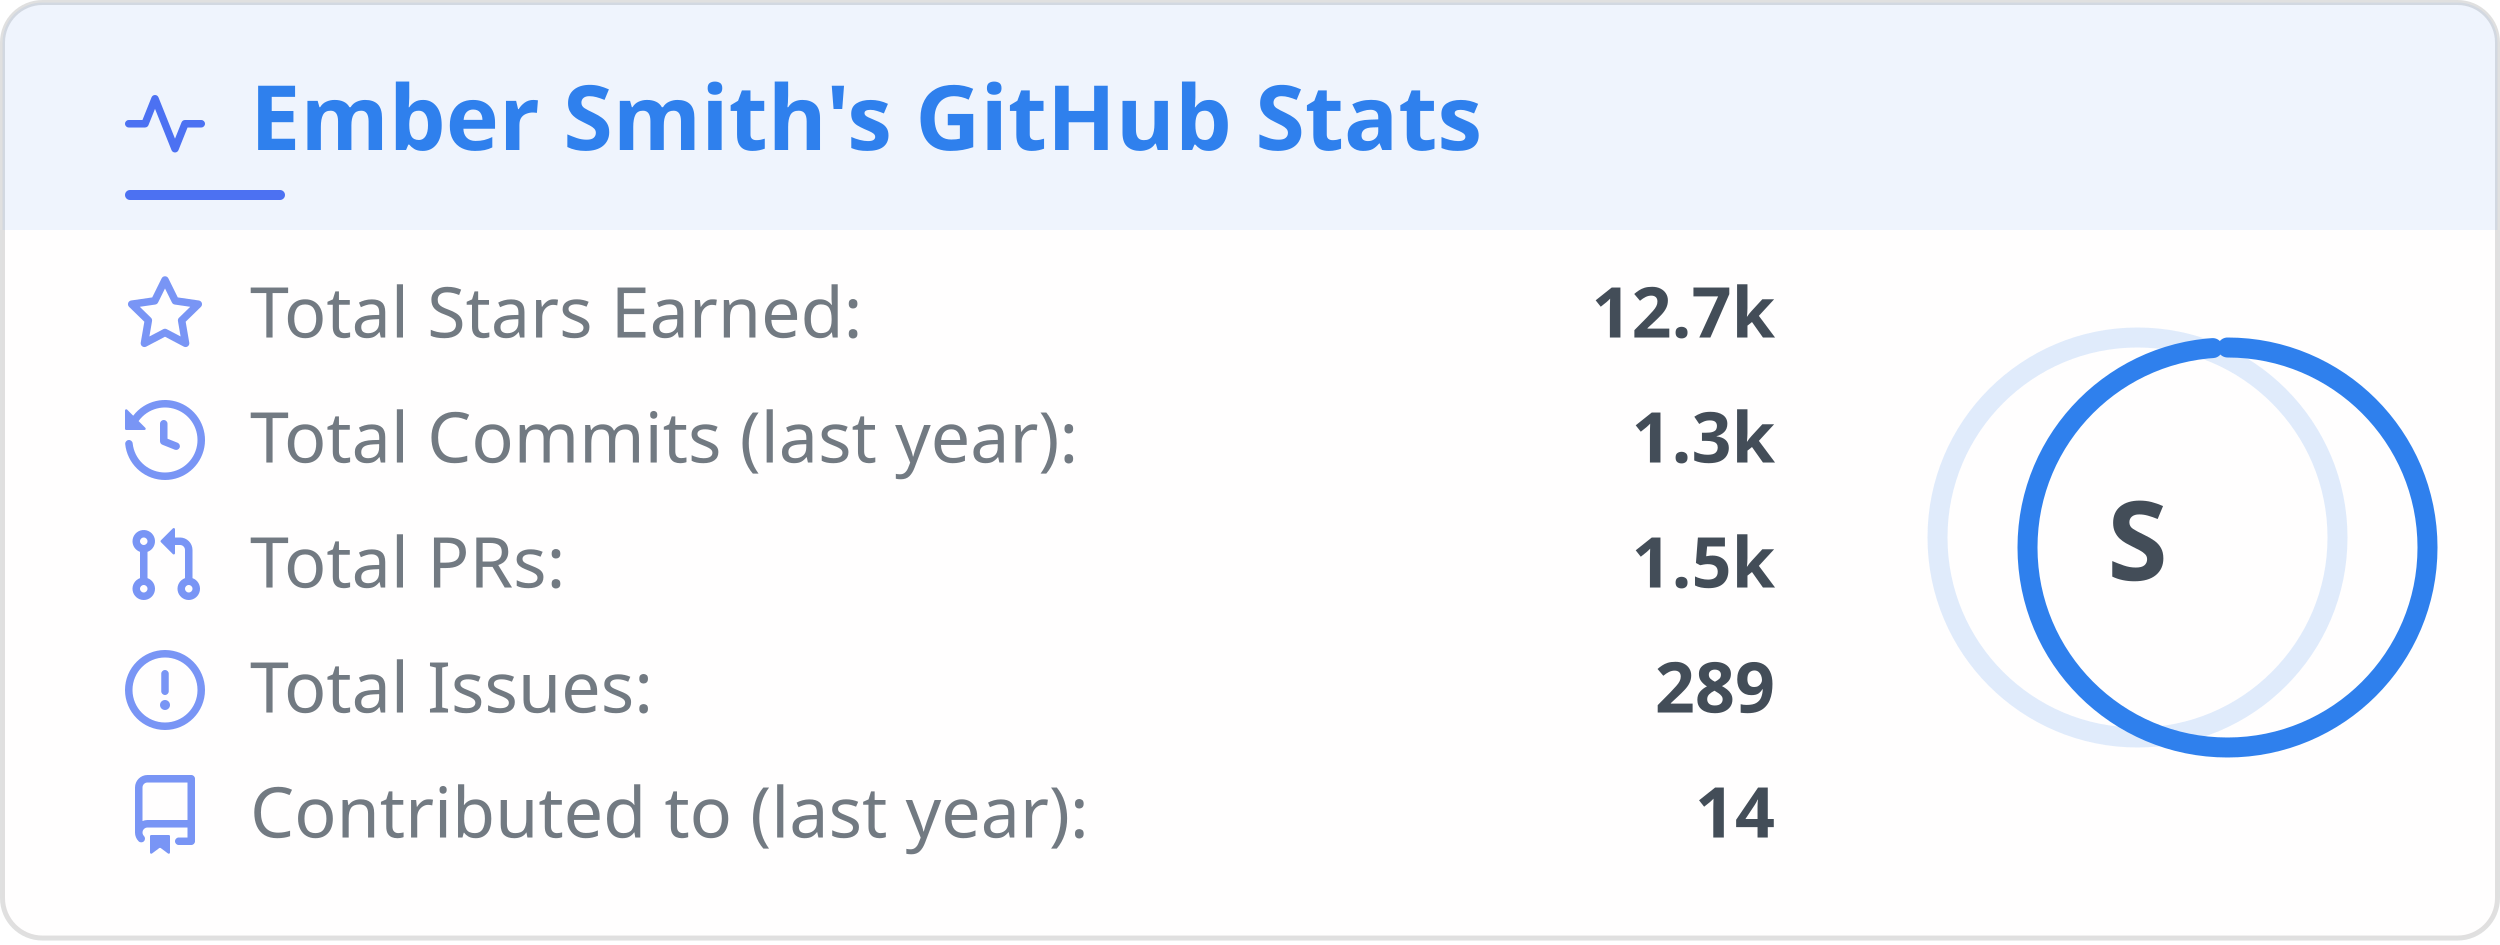
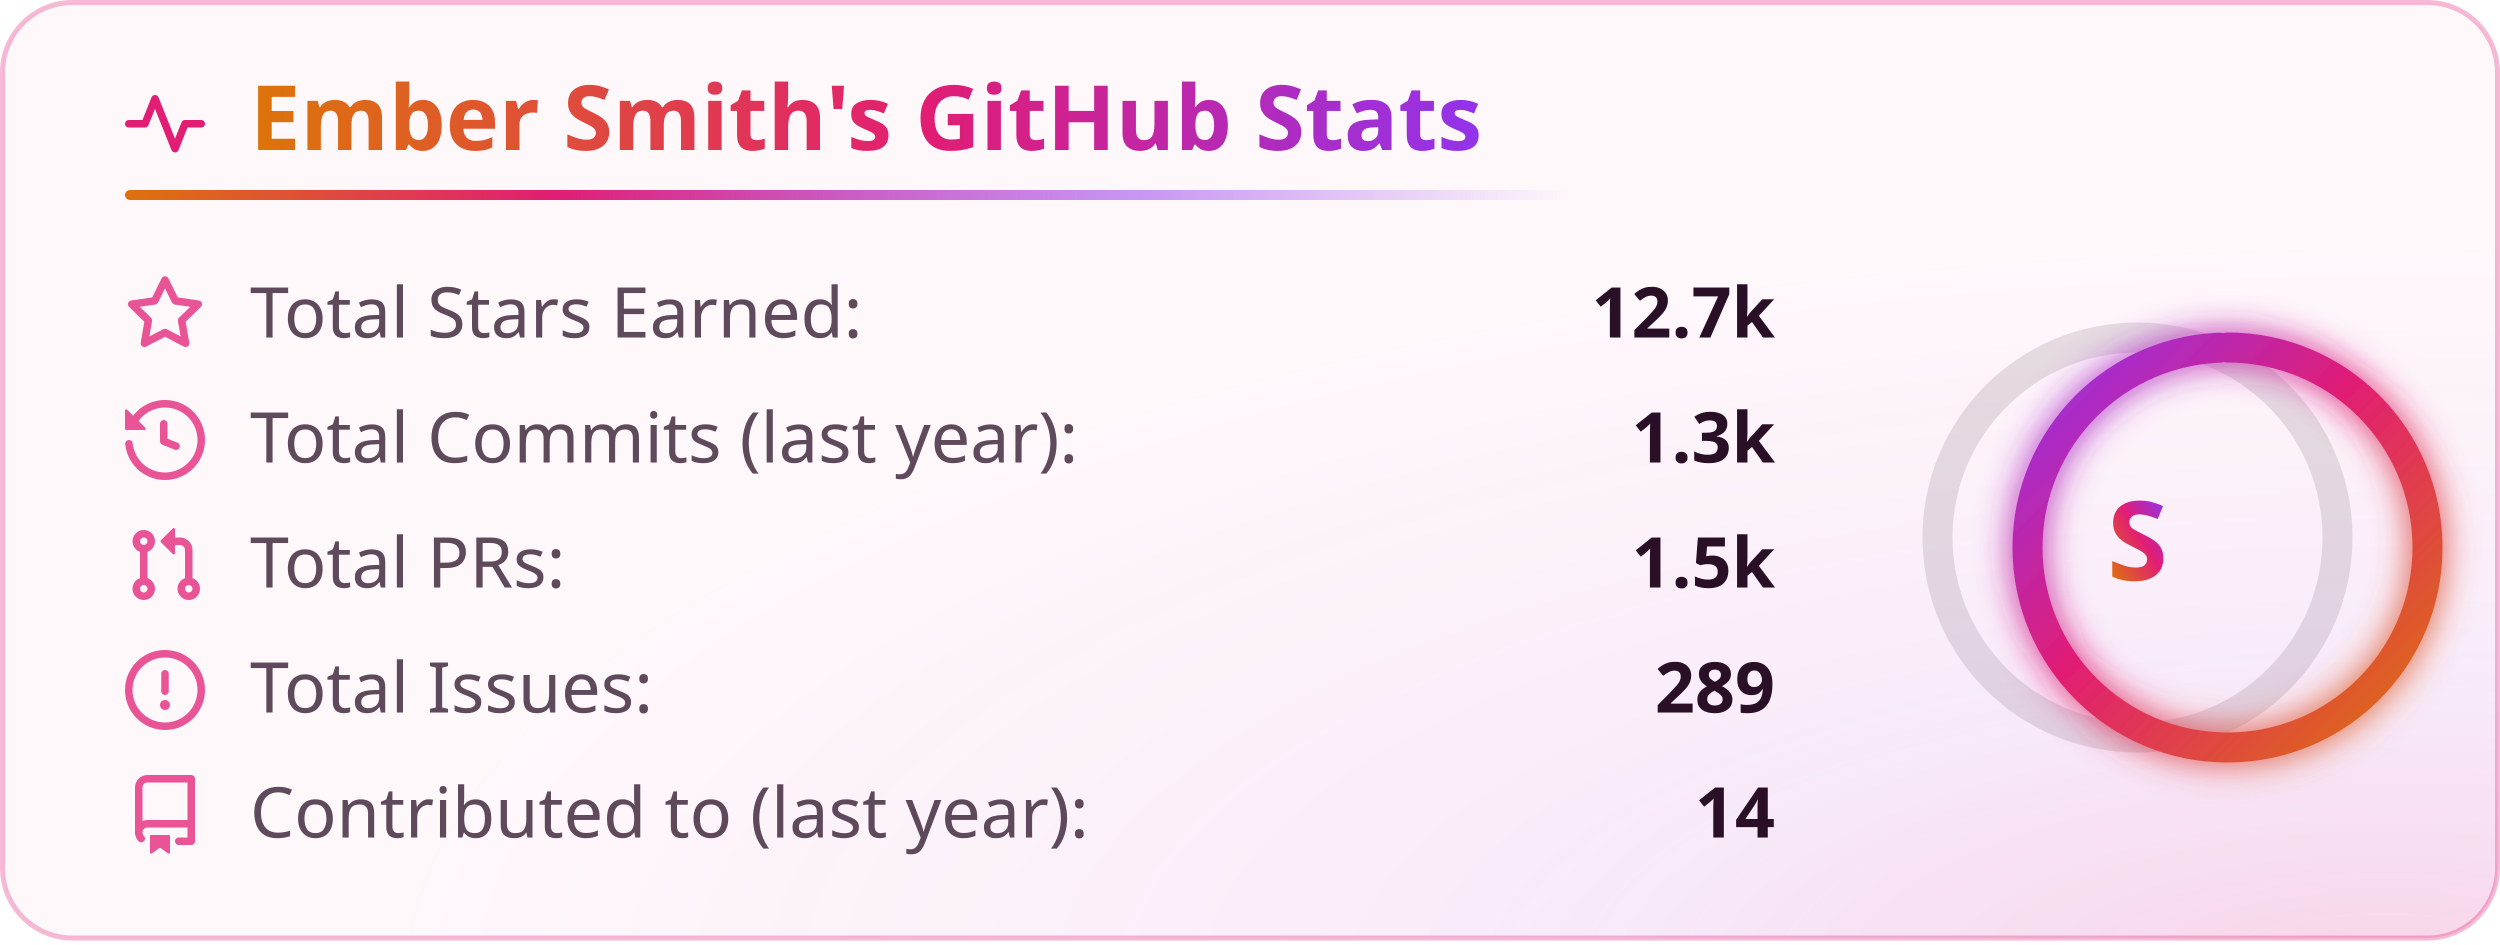
<svg xmlns="http://www.w3.org/2000/svg" width="500" height="189" viewBox="0 0 500 189" fill="none" role="img" aria-labelledby="title-id desc-id">
  <style>
    .header {
      font: 600 18px 'Segoe UI', Ubuntu, "Helvetica Neue", Sans-Serif;
-       fill: #2f80ed;
+       fill: url(#heat);
      animation: fadeInAnimation 0.8s ease-in-out backwards;
    }
    /* The icon reads against the title rather than with it, so it keeps its own color. */
    .title-icon {
-       fill: #4c71f2;
+       fill: #e11d74;
      animation: fadeInAnimation 0.8s ease-in-out backwards;
    }
    .title-accent {
-       fill: #4c71f2;
-       animation: fadeInAnimation 0.8s ease-in-out backwards;
-     }
-     .title-band {
-       fill: #2f80ed;
-       opacity: 0.08;
+       transform-box: fill-box;
+       transform-origin: left center;
+       animation: trailAnimation 0.9s cubic-bezier(0.2, 0.7, 0.2, 1) 0.2s backwards;
    }
    @supports(-moz-appearance: auto) {
      /* Selector detects Firefox */
      .header {
        font-size: 15.5px;
      }
    }
    .stat {
      font: 400 14px 'Segoe UI', Ubuntu, "Helvetica Neue", Sans-Serif;
-       fill: #434d58;
+       fill: #2a1026;
      font-variant-numeric: tabular-nums;
    }
    @supports(-moz-appearance: auto) {
      /* Selector detects Firefox */
      .stat {
        font-size: 12px;
      }
    }
    .stagger {
      animation: fadeInAnimation 0.3s ease-in-out backwards;
    }
    .rank-text {
      font: 700 22px 'Segoe UI', Ubuntu, "Helvetica Neue", Sans-Serif;
-       fill: #434d58;
+       fill: url(#heat-ring);
      transform: translate(-5px, 5px);
      animation: scaleInAnimation 0.3s ease-in-out backwards;
    }
    .rank-percentile-header {
      font-size: 14px;
    }
    .rank-percentile-text {
      font-size: 16px;
    }
    /* Labels recede so that the values read first. */
    .not_bold {
      font-weight: 400;
      opacity: 0.75;
    }
    .bold {
      font-weight: 600;
    }
    .icon {
-       fill: #4c71f2;
+       fill: #e11d74;
      opacity: 0.75;
      display: block;
    }
    .rank-circle-rim {
-       stroke: #2f80ed;
+       stroke: #2a1026;
      fill: none;
-       stroke-width: 4;
-       opacity: 0.15;
+       stroke-width: 6;
+       opacity: 0.12;
    }
    .rank-circle {
-       stroke: #2f80ed;
-       stroke-dasharray: 250;
+       stroke: url(#heat-ring);
+       stroke-dasharray: 251.327;
      fill: none;
-       stroke-width: 4;
+       stroke-width: 6;
      stroke-linecap: round;
      opacity: 1;
      transform-origin: -10px 8px;
      transform: rotate(-90deg);
      stroke-dashoffset: 1.612;
      animation: rankAnimation 0.8s backwards ease-in-out;
    }
    @keyframes rankAnimation {
      from {
        stroke-dashoffset: 251.327;
      }
      to {
        stroke-dashoffset: 1.612;
      }
    }
+     /* A spark burns out at the top of its rise, so its resting frame is unlit. */
+     .spark {
+       fill: #dd730b;
+       opacity: 0;
+       animation: sparkAnimation 3.4s ease-out 3 backwards;
+     }
+     @keyframes sparkAnimation {
+       0% {
+         opacity: 0;
+         transform: translateY(0);
+       }
+       15% {
+         opacity: 1;
+       }
+       100% {
+         opacity: 0;
+         transform: translateY(-56px);
+       }
+     }
+     @media (prefers-color-scheme: dark) {
+       .heat-0 {
+         stop-color: #ffb86b;
+       }
+       .heat-1 {
+         stop-color: #ff4d8d;
+       }
+       .heat-2 {
+         stop-color: #b14dff;
+       }
+       .glow-core {
+         stop-color: #ff4d8d;
+         stop-opacity: 0.42;
+       }
+       .glow-edge {
+         stop-color: #b14dff;
+         stop-opacity: 0.147;
+       }
+       .title-icon {
+         fill: #ff4d8d;
+       }
+       .card-bg {
+         fill: #130a16;
+         stroke: #ff4d8d4d;
+       }
+       .stat {
+         fill: #f8ecf6;
+       }
+       .icon {
+         fill: #ff4d8d;
+       }
+       .rank-circle-rim {
+         stroke: #f8ecf6;
+       }
+       .spark {
+         fill: #ffb86b;
+       }
+     }
    /* Animations */
    @keyframes scaleInAnimation {
      from {
        transform: translate(-5px, 5px) scale(0);
      }
      to {
        transform: translate(-5px, 5px) scale(1);
      }
    }
    @keyframes fadeInAnimation {
      from {
        opacity: 0;
      }
      to {
        opacity: 1;
+       }
+     }
+     @keyframes trailAnimation {
+       from {
+         transform: scaleX(0);
      }
    }
    @media (prefers-reduced-motion: reduce) {
      * {
        animation-duration: 0s !important;
        animation-delay: 0s !important;
      }
    }
  </style>
-   <rect data-testid="card-bg" class="card-bg" x="0.5" y="0.5" rx="8" height="99%" stroke="#0000001f" width="499" fill="#fffefe" stroke-opacity="1" />
-   <path data-testid="title-band" class="title-band" d="M0.5 8.5a8 8 0 0 1 8 -8h483a8 8 0 0 1 8 8v37.5h-499z" />
+   <defs>
+     <linearGradient id="heat" x1="0" y1="0" x2="1" y2="0">
+       <stop offset="0" class="heat-0" stop-color="#dd730b" />
+       <stop offset="0.55" class="heat-1" stop-color="#e11d74" />
+       <stop offset="1" class="heat-2" stop-color="#9333ea" />
+     </linearGradient>
+     <linearGradient id="heat-ring" x1="0" y1="1" x2="1" y2="0">
+       <stop offset="0" class="heat-0" stop-color="#dd730b" />
+       <stop offset="0.55" class="heat-1" stop-color="#e11d74" />
+       <stop offset="1" class="heat-2" stop-color="#9333ea" />
+     </linearGradient>
+     <linearGradient id="heat-trail" x1="0" y1="0" x2="1" y2="0">
+       <stop offset="0" class="heat-0" stop-color="#dd730b" />
+       <stop offset="0.3" class="heat-1" stop-color="#e11d74" />
+       <stop offset="0.7" class="heat-2" stop-color="#9333ea" stop-opacity="0.5" />
+       <stop offset="1" class="heat-2" stop-color="#9333ea" stop-opacity="0" />
+     </linearGradient>
+     <radialGradient id="heat-glow" cx="0.95" cy="1.05" r="0.8">
+       <stop offset="0" class="glow-core" stop-color="#e11d74" stop-opacity="0.17" />
+       <stop offset="0.45" class="glow-edge" stop-color="#9333ea" stop-opacity="0.06" />
+       <stop offset="1" class="heat-2" stop-color="#9333ea" stop-opacity="0" />
+     </radialGradient>
+     <filter id="heat-bloom" x="-50%" y="-50%" width="200%" height="200%">
+       <feGaussianBlur stdDeviation="3.5" result="bloom" />
+       <feMerge>
+         <feMergeNode in="bloom" />
+         <feMergeNode in="SourceGraphic" />
+       </feMerge>
+     </filter>
+   </defs>
+   <rect data-testid="card-bg" class="card-bg" x="0.5" y="0.5" rx="14" height="99%" width="499" stroke="#e11d744d" fill="#fff8fb" stroke-opacity="1" />
+   <rect data-testid="card-glow" x="0.5" y="0.5" rx="14" height="99%" width="499" fill="url(#heat-glow)" />
  <g data-testid="card-title" transform="translate(25, 30)">
    <g>
      <svg class="title-icon" x="0" y="-13" viewBox="0 0 16 16" version="1.1" width="16" height="16">
        <path d="M6 2c.306 0 .582.187.696.471L10 10.731l1.304-3.26A.751.751 0 0 1 12 7h3.25a.75.75 0 0 1 0 1.5h-2.742l-1.812 4.529a.751.751 0 0 1-1.392 0L6 4.769l-1.304 3.26A.751.751 0 0 1 4 8.5H.75a.75.75 0 0 1 0-1.5h2.742l1.812-4.529A.751.751 0 0 1 6 2Z" />
      </svg>
    </g>
    <g transform="translate(25, 0)">
      <text x="0" y="0" class="header" data-testid="header">Ember Smith's GitHub Stats</text>
    </g>
-     <rect data-testid="title-accent" class="title-accent" x="0" y="8" width="32" height="2" rx="1" />
+     <rect data-testid="title-accent" class="title-accent" x="0" y="8" width="288.9" height="2" rx="1" fill="url(#heat-trail)" />
  </g>
  <g data-testid="main-card-body" transform="translate(0, 55)">
    <g data-testid="rank-circle" transform="translate(437.5, 44.5)">
      <circle class="rank-circle-rim" cx="-10" cy="8" r="40" />
-       <circle class="rank-circle" cx="-10" cy="8" r="40" />
+       <circle class="rank-circle" cx="-10" cy="8" r="40" filter="url(#heat-bloom)" />
      <g class="rank-text">
        <text x="-5" alignment-baseline="central" dominant-baseline="central" text-anchor="middle" y="3" data-testid="level-rank-icon">S</text>
      </g>
+       <circle class="spark" cx="-36" cy="42" r="1.7" style="animation-delay: 0s" />
+       <circle class="spark" cx="-20" cy="48" r="1.7" style="animation-delay: 1.1s" />
+       <circle class="spark" cx="-6" cy="44" r="1.7" style="animation-delay: 2.2s" />
+       <circle class="spark" cx="8" cy="50" r="1.7" style="animation-delay: 0.6s" />
+       <circle class="spark" cx="20" cy="40" r="1.7" style="animation-delay: 1.7s" />
    </g>
    <svg x="0" y="0">
      <g>
        <g class="stagger" style="animation-delay: 120ms" transform="translate(25, 0)">
          <svg data-testid="icon" class="icon" viewBox="0 0 16 16" version="1.1" width="16" height="16">
            <path fill-rule="evenodd" d="M8 .25a.75.75 0 01.673.418l1.882 3.815 4.21.612a.75.75 0 01.416 1.279l-3.046 2.97.719 4.192a.75.75 0 01-1.088.791L8 12.347l-3.766 1.98a.75.75 0 01-1.088-.79l.72-4.194L.818 6.374a.75.75 0 01.416-1.28l4.21-.611L7.327.668A.75.75 0 018 .25zm0 2.445L6.615 5.5a.75.75 0 01-.564.41l-3.097.45 2.24 2.184a.75.75 0 01.216.664l-.528 3.084 2.769-1.456a.75.75 0 01.698 0l2.77 1.456-.53-3.084a.75.75 0 01.216-.664l2.24-2.183-3.096-.45a.75.75 0 01-.564-.41L8 2.694v.001z" />
          </svg>
          <text class="stat not_bold" x="25" y="12.5">Total Stars Earned:</text>
          <text class="stat bold" x="330" text-anchor="end" y="12.5" data-testid="stars">12.7k</text>
        </g>
      </g>
      <g transform="translate(0, 25)">
        <g class="stagger" style="animation-delay: 160ms" transform="translate(25, 0)">
          <svg data-testid="icon" class="icon" viewBox="0 0 16 16" version="1.1" width="16" height="16">
            <path fill-rule="evenodd" d="M1.643 3.143L.427 1.927A.25.25 0 000 2.104V5.75c0 .138.112.25.25.25h3.646a.25.25 0 00.177-.427L2.715 4.215a6.5 6.5 0 11-1.18 4.458.75.75 0 10-1.493.154 8.001 8.001 0 101.6-5.684zM7.75 4a.75.75 0 01.75.75v2.992l2.028.812a.75.75 0 01-.557 1.392l-2.5-1A.75.75 0 017 8.25v-3.5A.75.75 0 017.75 4z" />
          </svg>
          <text class="stat not_bold" x="25" y="12.5">Total Commits (last year):</text>
          <text class="stat bold" x="330" text-anchor="end" y="12.5" data-testid="commits">1.3k</text>
        </g>
      </g>
      <g transform="translate(0, 50)">
        <g class="stagger" style="animation-delay: 200ms" transform="translate(25, 0)">
          <svg data-testid="icon" class="icon" viewBox="0 0 16 16" version="1.1" width="16" height="16">
            <path fill-rule="evenodd" d="M7.177 3.073L9.573.677A.25.25 0 0110 .854v4.792a.25.25 0 01-.427.177L7.177 3.427a.25.25 0 010-.354zM3.75 2.5a.75.75 0 100 1.5.75.75 0 000-1.5zm-2.25.75a2.25 2.25 0 113 2.122v5.256a2.251 2.251 0 11-1.5 0V5.372A2.25 2.25 0 011.5 3.25zM11 2.5h-1V4h1a1 1 0 011 1v5.628a2.251 2.251 0 101.5 0V5A2.5 2.5 0 0011 2.5zm1 10.25a.75.75 0 111.5 0 .75.75 0 01-1.5 0zM3.75 12a.75.75 0 100 1.5.75.75 0 000-1.5z" />
          </svg>
          <text class="stat not_bold" x="25" y="12.5">Total PRs:</text>
          <text class="stat bold" x="330" text-anchor="end" y="12.5" data-testid="prs">1.5k</text>
        </g>
      </g>
      <g transform="translate(0, 75)">
        <g class="stagger" style="animation-delay: 240ms" transform="translate(25, 0)">
          <svg data-testid="icon" class="icon" viewBox="0 0 16 16" version="1.1" width="16" height="16">
            <path fill-rule="evenodd" d="M8 1.5a6.5 6.5 0 100 13 6.5 6.5 0 000-13zM0 8a8 8 0 1116 0A8 8 0 010 8zm9 3a1 1 0 11-2 0 1 1 0 012 0zm-.25-6.25a.75.75 0 00-1.5 0v3.5a.75.75 0 001.5 0v-3.5z" />
          </svg>
          <text class="stat not_bold" x="25" y="12.5">Total Issues:</text>
          <text class="stat bold" x="330" text-anchor="end" y="12.5" data-testid="issues">289</text>
        </g>
      </g>
      <g transform="translate(0, 100)">
        <g class="stagger" style="animation-delay: 280ms" transform="translate(25, 0)">
          <svg data-testid="icon" class="icon" viewBox="0 0 16 16" version="1.1" width="16" height="16">
            <path fill-rule="evenodd" d="M2 2.5A2.5 2.5 0 014.5 0h8.75a.75.75 0 01.75.75v12.5a.75.75 0 01-.75.75h-2.5a.75.75 0 110-1.5h1.75v-2h-8a1 1 0 00-.714 1.7.75.75 0 01-1.072 1.05A2.495 2.495 0 012 11.5v-9zm10.5-1V9h-8c-.356 0-.694.074-1 .208V2.5a1 1 0 011-1h8zM5 12.25v3.25a.25.25 0 00.4.2l1.45-1.087a.25.25 0 01.3 0L8.6 15.7a.25.25 0 00.4-.2v-3.25a.25.25 0 00-.25-.25h-3.5a.25.25 0 00-.25.25z" />
          </svg>
          <text class="stat not_bold" x="25" y="12.5">Contributed to (last year):</text>
          <text class="stat bold" x="330" text-anchor="end" y="12.5" data-testid="contributed_to">14</text>
        </g>
      </g>
    </svg>
  </g>
</svg>
